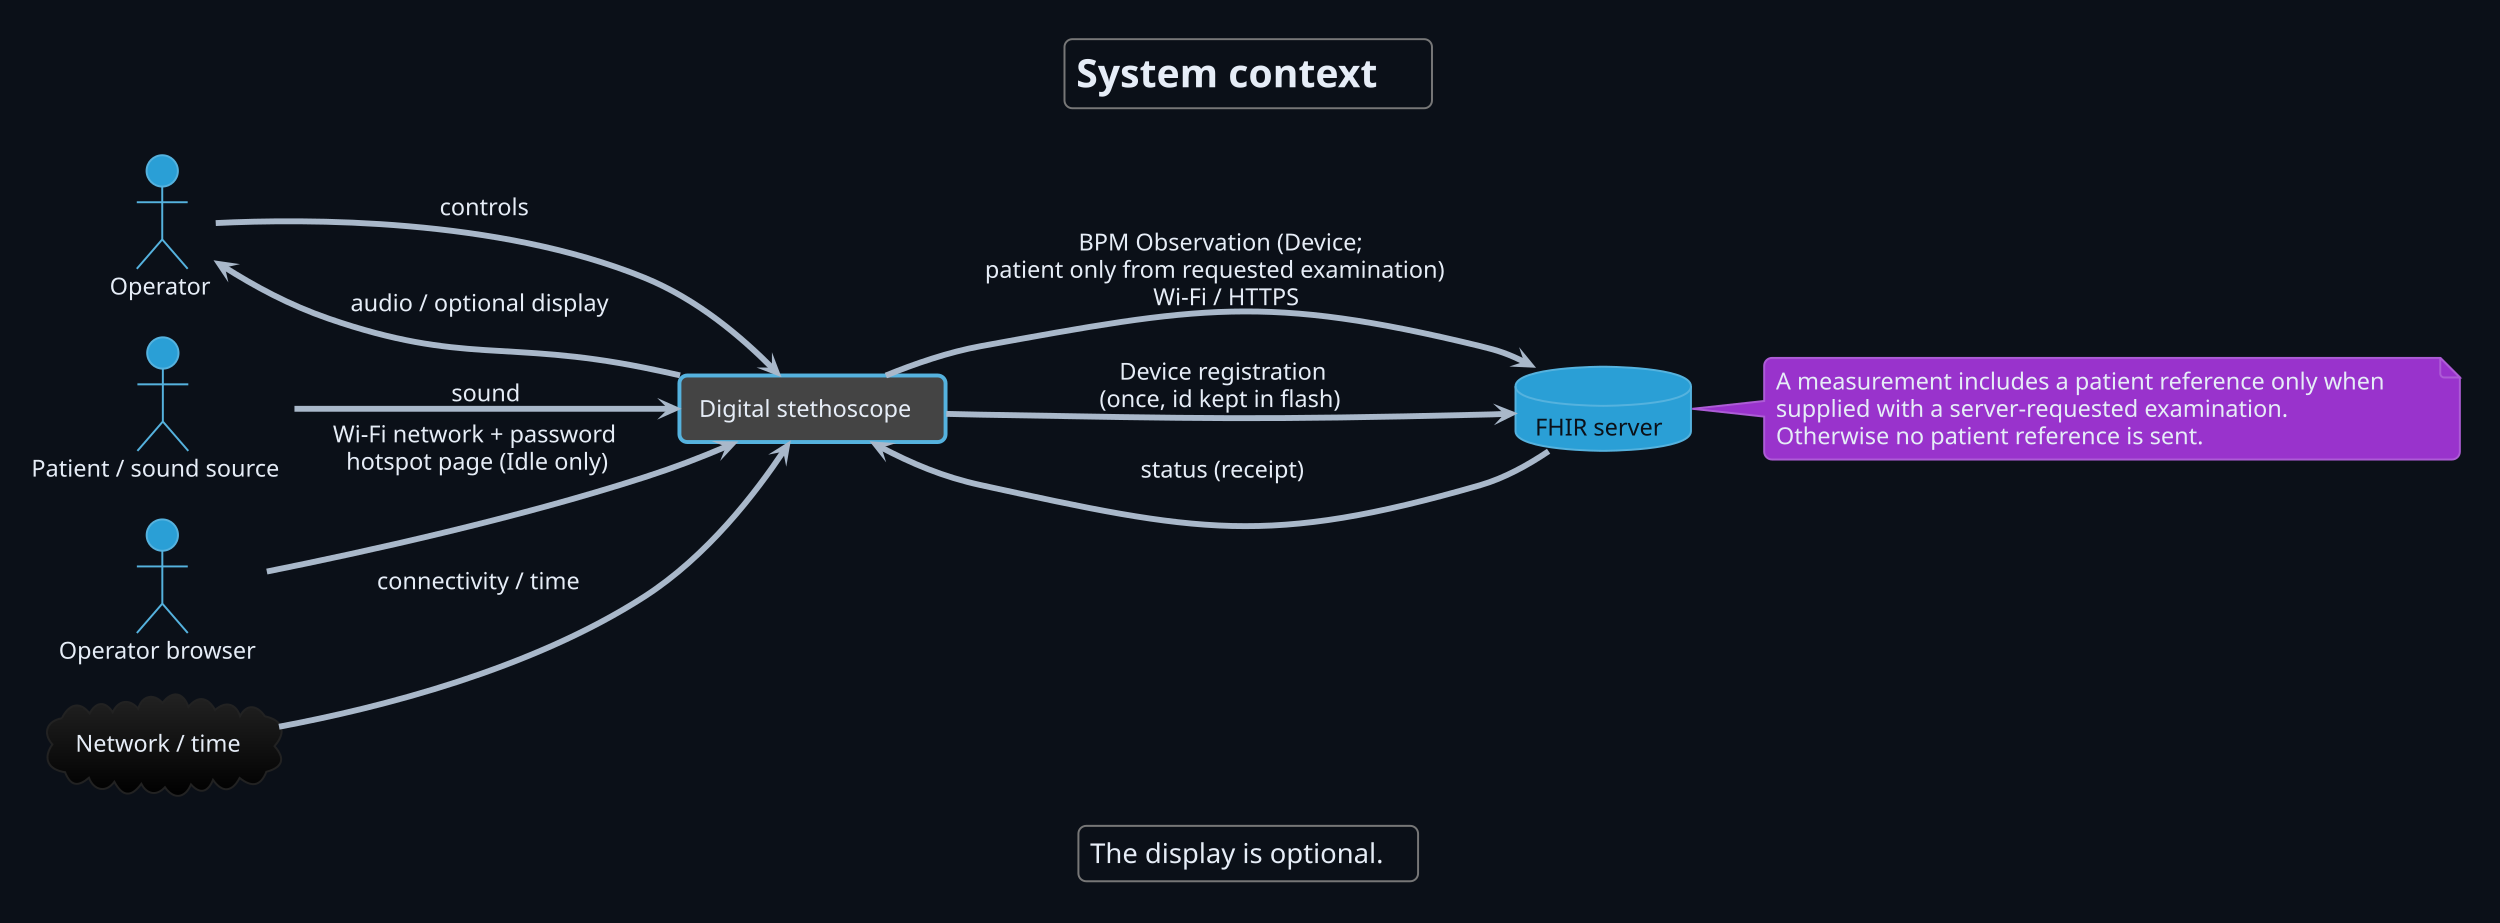
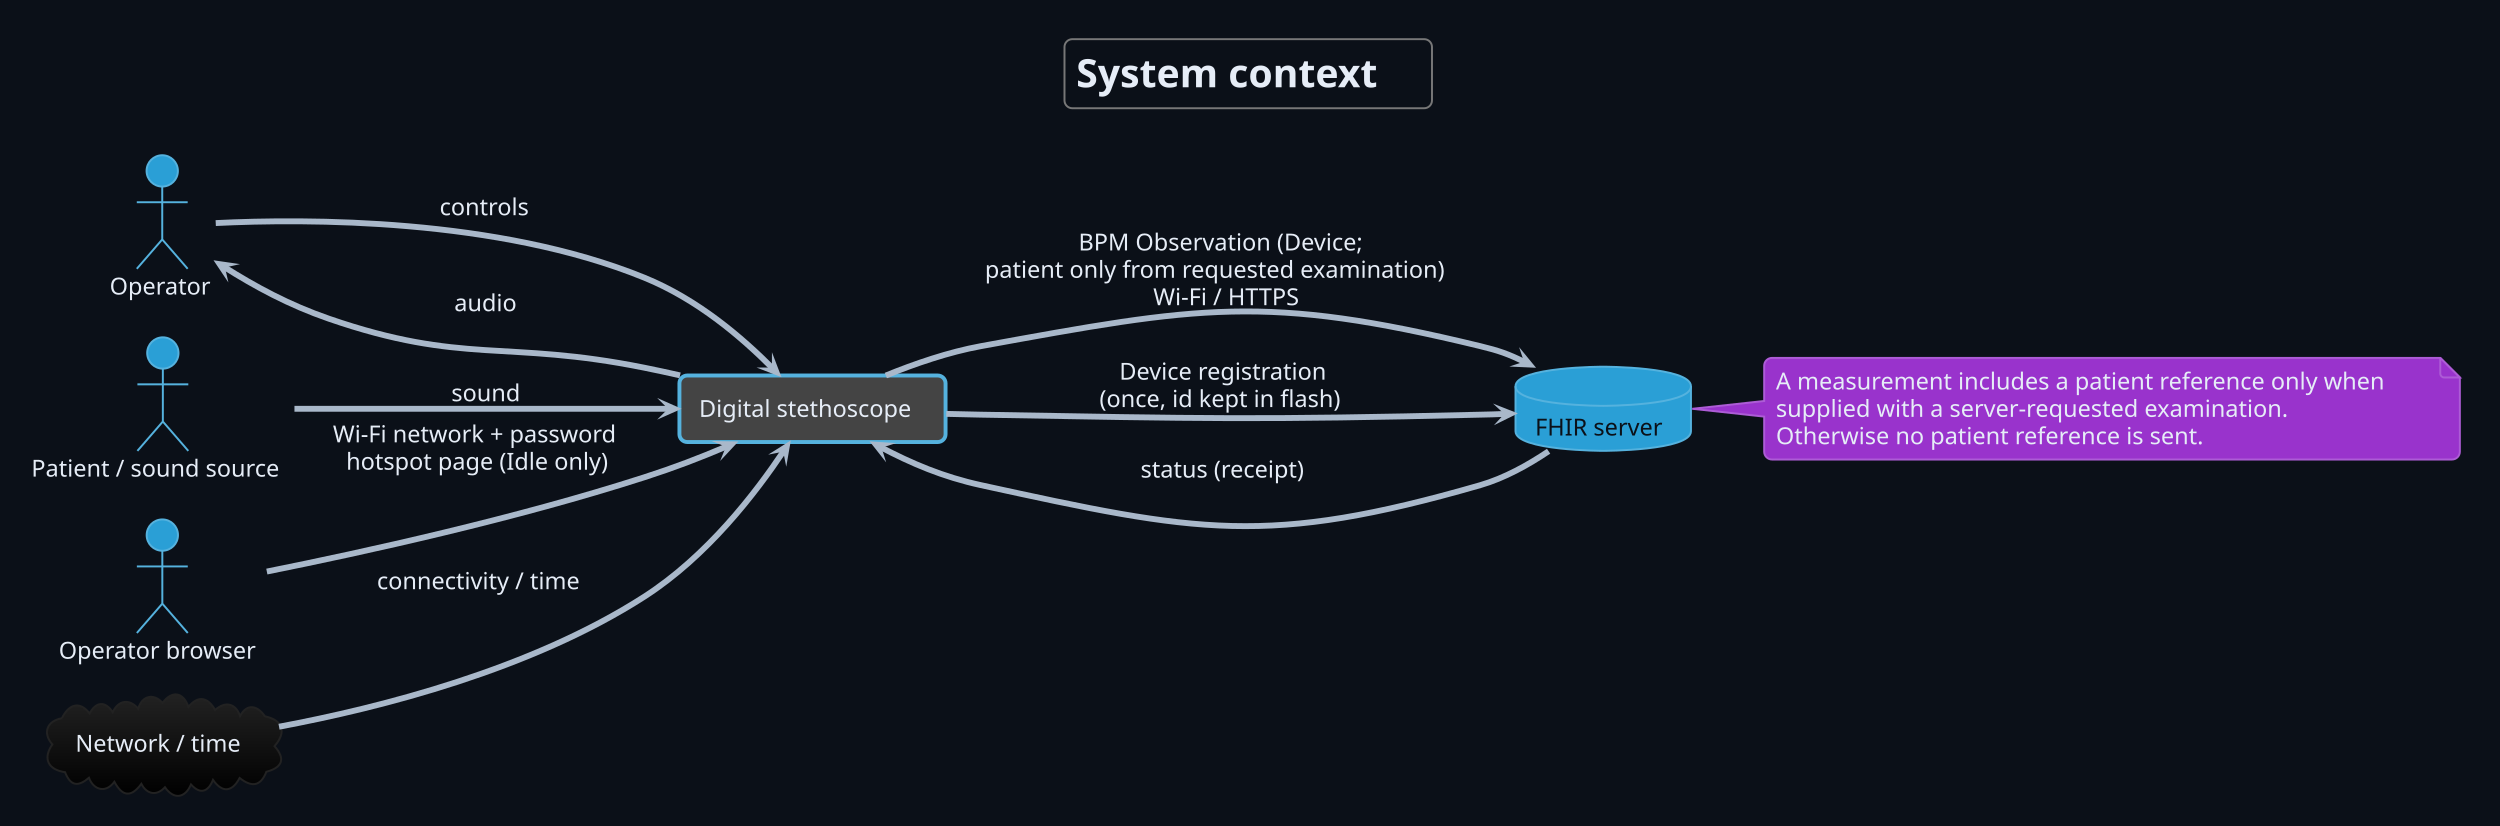
- <svg xmlns="http://www.w3.org/2000/svg" version="1.1" data-diagram-type="DESCRIPTION" style="width:1330px;height:491px;background:#0B1018;" width="1330.208px" height="491.667px" viewBox="0 0 1330 491" zoomAndPan="magnify" preserveAspectRatio="none" contentStyleType="text/css">
+ <svg xmlns="http://www.w3.org/2000/svg" version="1.1" data-diagram-type="DESCRIPTION" style="width:1330px;height:439px;background:#0B1018;" width="1330.208px" height="439.583px" viewBox="0 0 1330 439" zoomAndPan="magnify" preserveAspectRatio="none" contentStyleType="text/css">
  <defs>
-     <linearGradient x1="50%" y1="0%" x2="50%" y2="100%" id="g7sxz35c36ek80">
+     <linearGradient x1="50%" y1="0%" x2="50%" y2="100%" id="goekpvsd6cy140">
      <stop stop-color="#222" offset="0%" />
      <stop stop-color="#000" offset="100%" />
    </linearGradient>
  </defs>
  <g font-family="sans-serif" lengthAdjust="spacing">
-     <rect x="0" y="0" width="1330.208" height="491.667" fill="#0B1018" style="stroke:none;" />
+     <rect x="0" y="0" width="1330.208" height="439.583" fill="#0B1018" style="stroke:none;" />
    <g class="title" data-source-line="22">
      <rect x="566.306" y="20.833" width="195.514" height="36.751" fill="none" style="stroke:#777;stroke-width:1.042;" rx="4.167" ry="4.167" />
      <text x="572.556" y="46.421" fill="#E6EDF7" font-size="20.833" textLength="183.014" font-weight="700">System context</text>
    </g>
    <g class="entity" data-qualified-name="operator" id="ent0001" data-source-line="24">
      <ellipse cx="86.309" cy="90.918" rx="8.333" ry="8.333" fill="#2A9FD6" style="stroke:#55B2DE;stroke-width:1.042;" />
      <path d="M86.309,99.251 L86.309,127.376 M72.767,107.585 L99.85,107.585 M86.309,127.376 L72.767,143.001 M86.309,127.376 L99.85,143.001" style="stroke:#55B2DE;stroke-width:1.042;" fill="none" />
      <text x="58.333" y="156.687" fill="#E6EDF7" font-size="12.5" textLength="55.951">Operator</text>
    </g>
    <g class="entity" data-qualified-name="source" id="ent0002" data-source-line="25">
      <ellipse cx="86.637" cy="187.793" rx="8.333" ry="8.333" fill="#2A9FD6" style="stroke:#55B2DE;stroke-width:1.042;" />
      <path d="M86.637,196.126 L86.637,224.251 M73.096,204.46 L100.179,204.46 M86.637,224.251 L73.096,239.876 M86.637,224.251 L100.179,239.876" style="stroke:#55B2DE;stroke-width:1.042;" fill="none" />
      <text x="16.667" y="253.562" fill="#E6EDF7" font-size="12.5" textLength="139.941">Patient / sound source</text>
    </g>
    <g class="entity" data-qualified-name="phone" id="ent0003" data-source-line="26">
      <ellipse cx="86.356" cy="284.668" rx="8.333" ry="8.333" fill="#2A9FD6" style="stroke:#55B2DE;stroke-width:1.042;" />
      <path d="M86.356,293.001 L86.356,321.126 M72.814,301.335 L99.897,301.335 M86.356,321.126 L72.814,336.751 M86.356,321.126 L99.897,336.751" style="stroke:#55B2DE;stroke-width:1.042;" fill="none" />
      <text x="31.25" y="350.437" fill="#E6EDF7" font-size="12.5" textLength="110.211">Operator browser</text>
    </g>
    <g class="entity" data-qualified-name="device" id="ent0004" data-source-line="27">
      <rect x="361.458" y="199.772" width="141.579" height="35.384" fill="#444" style="stroke:#55B2DE;stroke-width:2.083;" rx="4.167" ry="4.167" />
      <text x="371.875" y="221.792" fill="#E6EDF7" font-size="12.5" textLength="120.746">Digital stethoscope</text>
    </g>
    <g class="entity" data-qualified-name="fhir" id="ent0005" data-source-line="28">
      <path d="M806.25,205.501 C806.25,195.085 852.918,195.085 852.918,195.085 C852.918,195.085 899.587,195.085 899.587,205.501 L899.587,229.427 C899.587,239.844 852.918,239.844 852.918,239.844 C852.918,239.844 806.25,239.844 806.25,229.427 L806.25,205.501" style="stroke:#55B2DE;stroke-width:1.042;" fill="#2A9FD6" />
      <path d="M806.25,205.501 C806.25,215.918 852.918,215.918 852.918,215.918 C852.918,215.918 899.587,215.918 899.587,205.501" style="stroke:#55B2DE;stroke-width:1.042;" fill="none" />
      <text x="816.667" y="231.687" fill="#0B1018" font-size="12.5" textLength="72.504">FHIR server</text>
    </g>
    <g class="entity" data-qualified-name="net" id="ent0006" data-source-line="29">
-       <path d="M32.946,382.105 C36.16,375.281 41.982,372.205 47.672,379.527 C51.002,373.364 55.963,372.672 59.946,378.88 C63.01,372.425 68.812,371.516 73.522,377.009 C75.462,370.211 81.632,368.517 86.485,373.911 C91.538,367.166 97.485,368.123 100.252,376.055 C105.505,369.618 110.696,371.037 114.439,377.692 C119.722,373.037 125.283,373.902 127.728,380.922 C131.53,373.744 137.259,375.587 140.923,381.065 C150.745,383.169 152.497,389.59 146.044,396.943 C152.124,403.824 150.152,408.347 141.694,410.598 C138.561,418.693 133.603,418.735 127.484,413.873 C123.539,421.392 118.323,422.006 113.312,414.907 C110.8,421.195 106.58,422.913 101.609,417.33 C98.475,424.735 92.407,425.543 87.762,418.809 C83.362,423.625 78.093,422.65 75.204,416.997 C69.783,424.366 65.138,423.855 60.86,415.925 C56.32,422.1 49.845,420.427 47.323,413.793 C41.478,418.724 37.551,418.225 34.61,410.805 C25.776,409.554 22.501,403.745 27.857,396.015 C22.366,389.799 25.147,383.46 32.946,382.105" style="stroke:#222;stroke-width:1.042;" fill="url(#g7sxz35c36ek80)" />
+       <path d="M32.946,382.105 C36.16,375.281 41.982,372.205 47.672,379.527 C51.002,373.364 55.963,372.672 59.946,378.88 C63.01,372.425 68.812,371.516 73.522,377.009 C75.462,370.211 81.632,368.517 86.485,373.911 C91.538,367.166 97.485,368.123 100.252,376.055 C105.505,369.618 110.696,371.037 114.439,377.692 C119.722,373.037 125.283,373.902 127.728,380.922 C131.53,373.744 137.259,375.587 140.923,381.065 C150.745,383.169 152.497,389.59 146.044,396.943 C152.124,403.824 150.152,408.347 141.694,410.598 C138.561,418.693 133.603,418.735 127.484,413.873 C123.539,421.392 118.323,422.006 113.312,414.907 C110.8,421.195 106.58,422.913 101.609,417.33 C98.475,424.735 92.407,425.543 87.762,418.809 C83.362,423.625 78.093,422.65 75.204,416.997 C69.783,424.366 65.138,423.855 60.86,415.925 C56.32,422.1 49.845,420.427 47.323,413.793 C41.478,418.724 37.551,418.225 34.61,410.805 C25.776,409.554 22.501,403.745 27.857,396.015 C22.366,389.799 25.147,383.46 32.946,382.105" style="stroke:#222;stroke-width:1.042;" fill="url(#goekpvsd6cy140)" />
      <text x="40.104" y="399.917" fill="#E6EDF7" font-size="12.5" textLength="92.59">Network / time</text>
    </g>
-     <g class="entity" data-qualified-name="GMN15" id="ent0016" data-source-line="42">
+     <g class="entity" data-qualified-name="GMN15" id="ent0016" data-source-line="39">
      <path d="M938.542,194.564 L938.542,213.314 L900.277,217.48 L938.542,221.647 L938.542,240.299 A4.167,4.167 0 0 0 942.708,244.466 L1304.474,244.466 A4.167,4.167 0 0 0 1308.641,240.299 L1308.641,200.814 L1298.224,190.397 L942.708,190.397 A4.167,4.167 0 0 0 938.542,194.564" style="stroke:#AD5CD6;stroke-width:1.042;" fill="#93C" />
      <path d="M1298.224,190.397 L1298.224,198.73 A2.083,2.083 0 0 0 1300.307,200.814 L1308.641,200.814 L1298.224,190.397" style="stroke:#AD5CD6;stroke-width:1.042;" fill="#93C" />
      <text x="944.792" y="207.208" fill="#E6EDF7" font-size="12.5" textLength="348.224">A measurement includes a patient reference only when</text>
      <text x="944.792" y="221.759" fill="#E6EDF7" font-size="12.5" textLength="292.34">supplied with a server-requested examination.</text>
      <text x="944.792" y="236.31" fill="#E6EDF7" font-size="12.5" textLength="244.531">Otherwise no patient reference is sent.</text>
    </g>
    <g class="link" data-entity-1="ent0002" data-entity-2="ent0004" id="lnk7" data-link-type="dependency">
      <polygon points="361.327,217.48,351.952,213.314,356.119,217.48,351.952,221.647,361.327,217.48" fill="#A9B8CA" style="stroke:#A9B8CA;stroke-width:1.042;stroke-linejoin:miter;stroke-miterlimit:10;" />
      <path d="M156.649,217.48 C216.152,217.48 296.393,217.48 356.119,217.48" style="stroke:#A9B8CA;stroke-width:3.125;" fill="none" />
      <text x="240.104" y="213.458" fill="#E6EDF7" font-size="12.5" textLength="37.939">sound</text>
    </g>
    <g class="link" data-entity-1="ent0001" data-entity-2="ent0004" id="lnk8" data-link-type="dependency">
      <polygon points="414.851,199.755,411.187,190.172,411.175,196.064,405.283,196.052,414.851,199.755" fill="#A9B8CA" style="stroke:#A9B8CA;stroke-width:1.042;stroke-linejoin:miter;stroke-miterlimit:10;" />
      <path d="M114.766,118.675 C162.779,116.306 264.714,115.936 342.708,147.689 C371.351,159.35 394.69,179.511 411.175,196.064" style="stroke:#A9B8CA;stroke-width:3.125;" fill="none" />
      <text x="233.854" y="114.5" fill="#E6EDF7" font-size="12.5" textLength="50.116">controls</text>
    </g>
    <g class="link" data-entity-1="ent0004" data-entity-2="ent0001" id="lnk9" data-link-type="dependency">
      <polygon points="114.677,139.149,120.386,147.673,119.083,141.927,124.83,140.624,114.677,139.149" fill="#A9B8CA" style="stroke:#A9B8CA;stroke-width:1.042;stroke-linejoin:miter;stroke-miterlimit:10;" />
      <path d="M361.78,199.703 C355.349,198.243 348.918,196.852 342.708,195.605 C268.754,180.758 246.309,194.155 175,169.564 C153.607,162.186 135.783,152.454 119.083,141.927" style="stroke:#A9B8CA;stroke-width:3.125;" fill="none" />
-       <text x="186.458" y="165.542" fill="#E6EDF7" font-size="12.5" textLength="145.813">audio / optional display</text>
+       <text x="241.667" y="165.542" fill="#E6EDF7" font-size="12.5" textLength="34.637">audio</text>
    </g>
    <g class="link" data-entity-1="ent0004" data-entity-2="ent0005" id="lnk10" data-link-type="dependency">
      <polygon points="816.047,195.085,809.531,187.16,811.39,192.751,805.798,194.61,816.047,195.085" fill="#A9B8CA" style="stroke:#A9B8CA;stroke-width:1.042;stroke-linejoin:miter;stroke-miterlimit:10;" />
      <path d="M471.263,199.77 C486.621,193.515 504.746,187.265 521.875,184.147 C638.023,163.008 672.779,156.288 787.5,184.147 C797.186,186.499 802.388,188.241 811.39,192.751" style="stroke:#A9B8CA;stroke-width:3.125;" fill="none" />
      <text x="573.757" y="133.25" fill="#E6EDF7" font-size="12.5" textLength="162.799">BPM Observation (Device;</text>
      <text x="523.958" y="147.801" fill="#E6EDF7" font-size="12.5" textLength="262.396">patient only from requested examination)</text>
      <text x="613.503" y="162.351" fill="#E6EDF7" font-size="12.5" textLength="83.307">Wi-Fi / HTTPS</text>
    </g>
    <g class="link" data-entity-1="ent0005" data-entity-2="ent0004" id="lnk11" data-link-type="dependency">
      <polygon points="463.74,235.387,470.095,243.441,468.349,237.813,473.977,236.067,463.74,235.387" fill="#A9B8CA" style="stroke:#A9B8CA;stroke-width:1.042;stroke-linejoin:miter;stroke-miterlimit:10;" />
      <path d="M823.863,240.048 C813.119,247.293 800.355,254.399 787.5,258.105 C674.066,290.816 637.21,283.302 521.875,258.105 C501.552,253.666 484.927,246.54 468.349,237.813" style="stroke:#A9B8CA;stroke-width:3.125;" fill="none" />
      <text x="606.771" y="254.083" fill="#E6EDF7" font-size="12.5" textLength="95.837">status (receipt)</text>
    </g>
    <g class="link" data-entity-1="ent0006" data-entity-2="ent0004" id="lnk12" data-link-type="dependency">
      <polygon points="420.003,235.356,411.326,240.83,417.106,239.684,418.251,245.465,420.003,235.356" fill="#A9B8CA" style="stroke:#A9B8CA;stroke-width:1.042;stroke-linejoin:miter;stroke-miterlimit:10;" />
      <path d="M148.441,386.616 C202.789,376.447 282.79,356.02 342.708,317.48 C376.448,295.779 402.125,262.069 417.106,239.684" style="stroke:#A9B8CA;stroke-width:3.125;" fill="none" />
      <text x="200.521" y="313.458" fill="#E6EDF7" font-size="12.5" textLength="116.87">connectivity / time</text>
    </g>
    <g class="link" data-entity-1="ent0003" data-entity-2="ent0004" id="lnk13" data-link-type="dependency">
      <polygon points="391.639,235.358,381.382,235.18,386.844,237.39,384.633,242.852,391.639,235.358" fill="#A9B8CA" style="stroke:#A9B8CA;stroke-width:1.042;stroke-linejoin:miter;stroke-miterlimit:10;" />
      <path d="M141.953,304.068 C194.093,293.609 274.665,275.85 342.708,253.939 C359.007,248.69 371.728,243.796 386.844,237.39" style="stroke:#A9B8CA;stroke-width:3.125;" fill="none" />
      <text x="177.083" y="235.333" fill="#E6EDF7" font-size="12.5" textLength="163.727">Wi-Fi network + password</text>
      <text x="184.154" y="249.884" fill="#E6EDF7" font-size="12.5" textLength="149.585">hotspot page (Idle only)</text>
    </g>
    <g class="link" data-entity-1="ent0004" data-entity-2="ent0005" id="lnk14" data-link-type="dependency">
      <polygon points="806.228,219.973,796.688,216.2,801.024,220.19,797.034,224.526,806.228,219.973" fill="#A9B8CA" style="stroke:#A9B8CA;stroke-width:1.042;stroke-linejoin:miter;stroke-miterlimit:10;" />
      <path d="M503.408,220.182 C509.652,220.354 515.877,220.5 521.875,220.605 C639.912,222.688 669.479,223.459 787.5,220.605 C793.56,220.459 794.733,220.452 801.024,220.19" style="stroke:#A9B8CA;stroke-width:3.125;" fill="none" />
      <text x="595.482" y="202" fill="#E6EDF7" font-size="12.5" textLength="119.116">Device registration</text>
      <text x="584.896" y="216.551" fill="#E6EDF7" font-size="12.5" textLength="140.289">(once, id kept in flash)</text>
    </g>
-     <g class="legend" data-source-line="38">
-       <rect x="573.713" y="439.355" width="180.7" height="29.476" fill="none" style="stroke:#777;stroke-width:1.042;" rx="4.167" ry="4.167" />
-       <text x="579.963" y="459.142" fill="#E6EDF7" font-size="14.583" textLength="168.2">The display is optional.</text>
-     </g>
  </g>
</svg>
